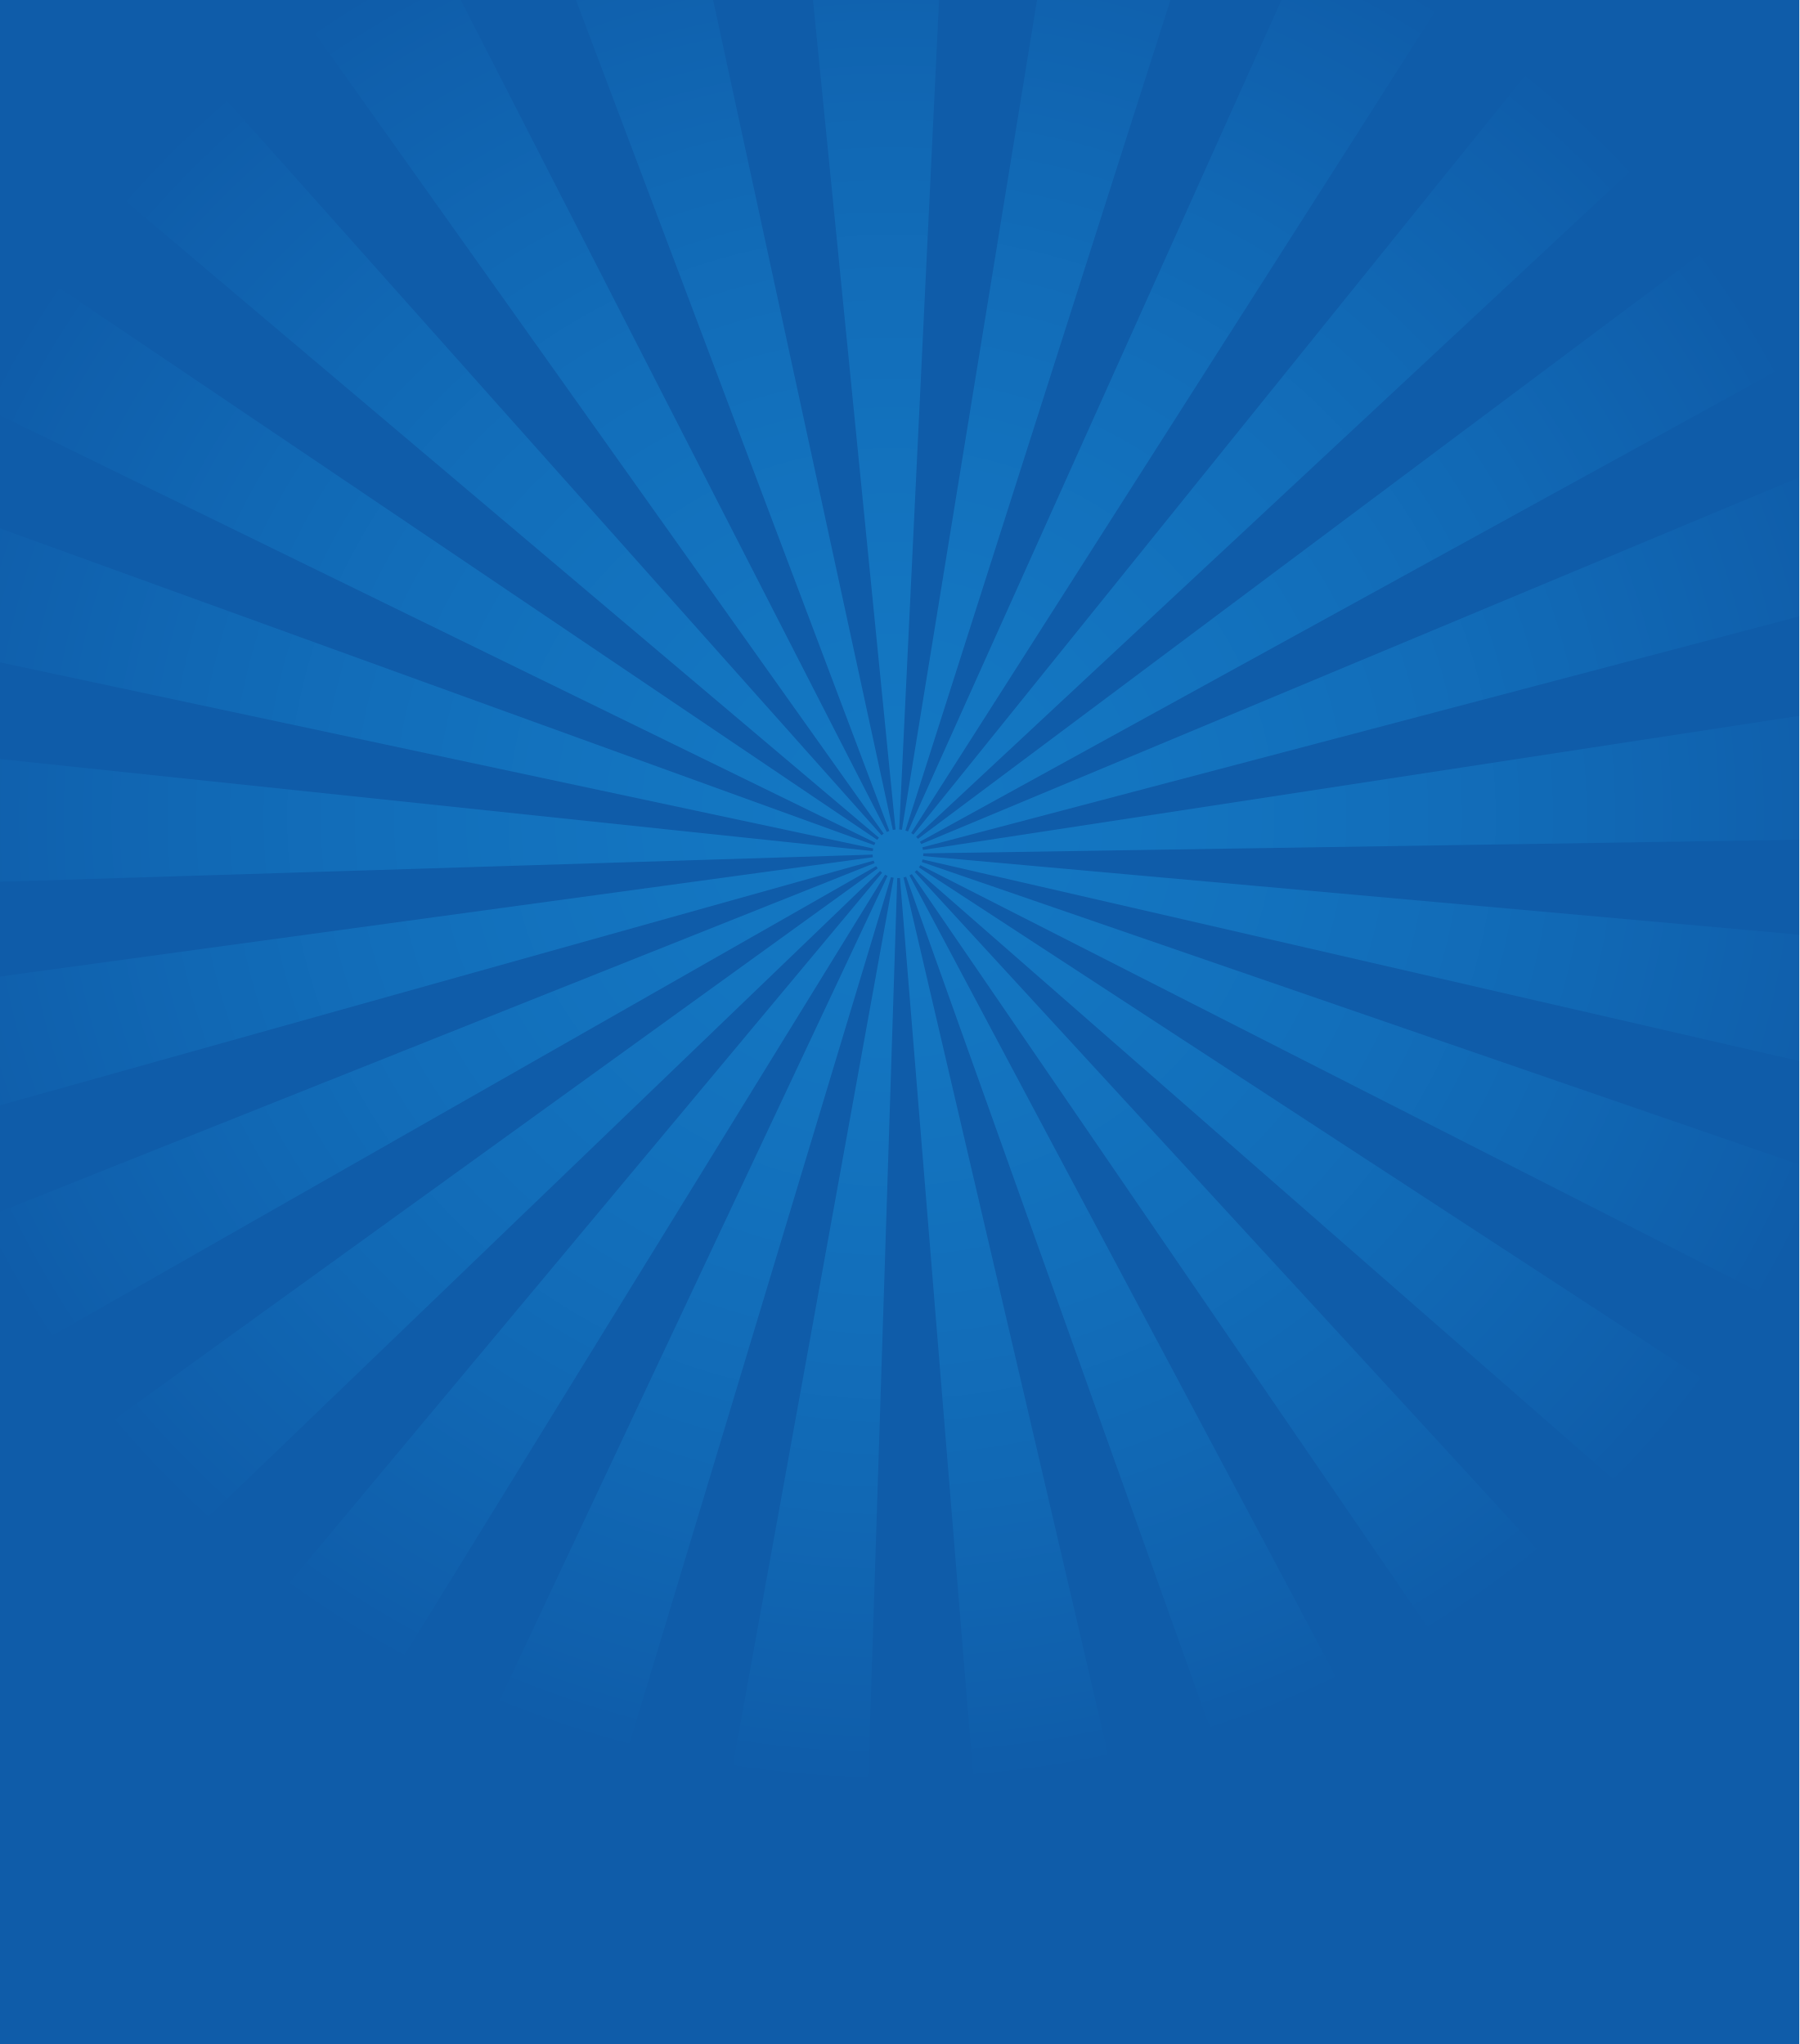
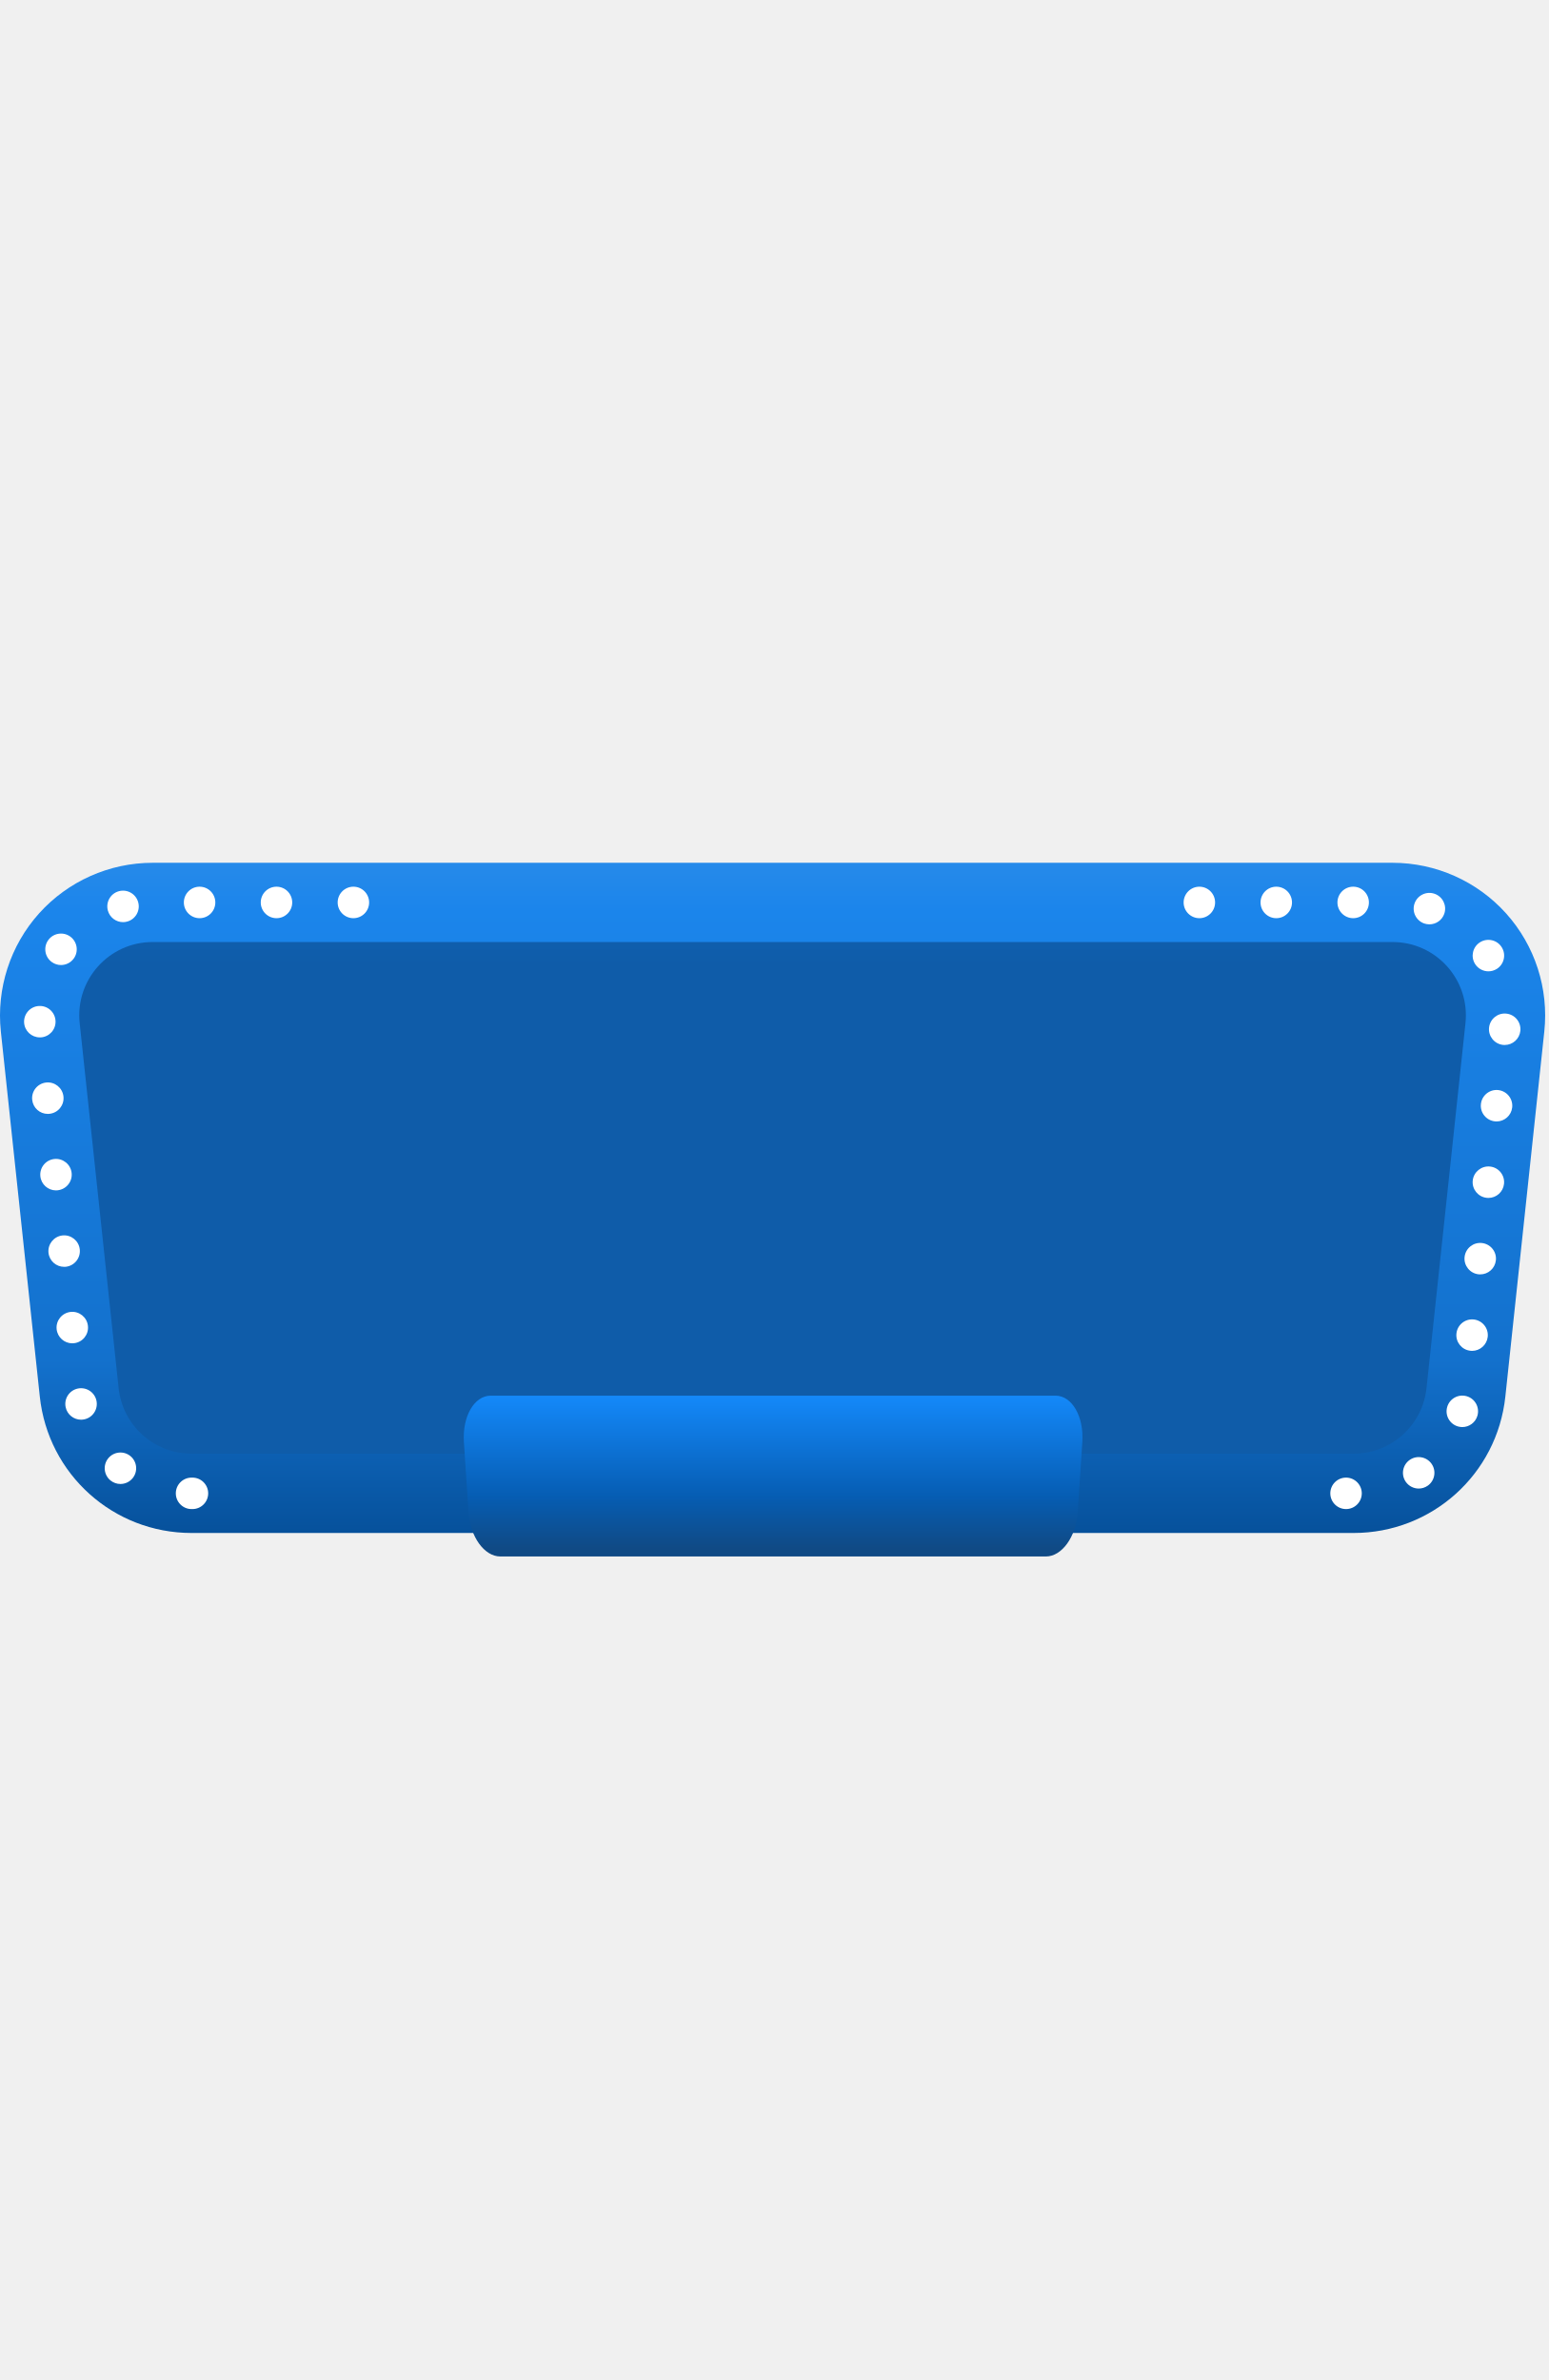
- <svg xmlns="http://www.w3.org/2000/svg" width="999" height="1135" viewBox="0 0 999 1135" fill="none">
-   <mask id="mask0_202_1557" style="mask-type:luminance" maskUnits="userSpaceOnUse" x="0" y="0" width="999" height="1135">
-     <path d="M999 1135L999 0L0 0L0 1135H999Z" fill="white" />
-   </mask>
-   <g mask="url(#mask0_202_1557)">
-     <mask id="mask1_202_1557" style="mask-type:luminance" maskUnits="userSpaceOnUse" x="0" y="0" width="999" height="1135">
-       <path d="M999 1135L999 0L0 0L0 1135H999Z" fill="white" />
-     </mask>
-     <g mask="url(#mask1_202_1557)">
-       <path d="M999 1135L999 -227L0 -227L0 1135H999Z" fill="url(#paint0_linear_202_1557)" />
-       <path style="mix-blend-mode:overlay" opacity="0.3" fill-rule="evenodd" clip-rule="evenodd" d="M512.536 474.597C512.536 474.359 512.536 474.108 512.536 473.87L1076 465.106C1073.25 412.817 1075.59 438.935 1068.91 386.765L512.357 471.966C512.316 471.742 512.261 471.491 512.22 471.239C512.151 471.001 512.096 470.764 512.027 470.526L1055.57 327.338C1039.17 276.926 1048.29 301.775 1028.22 252.764L511.367 468.715C511.257 468.477 511.147 468.252 511.05 468.041C510.927 467.829 510.803 467.605 510.679 467.393L999.876 198.479C971.094 153.896 986.297 175.652 954.309 133.183L509.592 465.807C509.413 465.622 509.262 465.424 509.083 465.239C508.918 465.054 508.753 464.868 508.574 464.697L913.049 87.582C873.756 51.3 894.035 68.76 852.142 35.201L507.074 463.415C506.868 463.269 506.675 463.137 506.469 462.978C506.249 462.846 506.029 462.714 505.822 462.569L800.287 0.742C752.533 -25.204 776.843 -13.084 727.383 -35.646L504.061 461.696C503.814 461.604 503.58 461.511 503.346 461.432C503.098 461.339 502.864 461.247 502.617 461.194L667.852 -56.702C614.897 -70.343 641.56 -64.461 587.807 -74.4L500.691 460.771C500.443 460.731 500.209 460.692 499.92 460.665C499.686 460.652 499.411 460.639 499.177 460.612L525.18 -80.507C470.519 -81.102 497.829 -81.736 443.498 -78.657L497.155 460.639C496.907 460.665 496.646 460.678 496.384 460.718C496.137 460.758 495.903 460.797 495.641 460.85L380.802 -69.589C327.517 -57.059 353.933 -64.236 301.624 -48.071L493.729 461.392C493.495 461.472 493.247 461.564 493.014 461.67C492.766 461.749 492.532 461.868 492.298 461.961L243.373 -24.266C195.233 0.57 218.814 -12.661 172.628 15.374L490.578 462.912C490.372 463.071 490.166 463.203 489.959 463.348C489.767 463.507 489.56 463.666 489.368 463.811L122.645 52.133C82.513 87.529 101.912 69.17 64.476 107.211L487.964 465.186C487.799 465.358 487.634 465.543 487.455 465.754C487.318 465.939 487.153 466.137 486.988 466.349L25.416 154.768C-4.439 198.783 9.663 176.273 -16.931 222.337L485.969 467.975C485.859 468.173 485.736 468.411 485.639 468.622C485.543 468.847 485.433 469.085 485.337 469.31L-42.494 277.97C-60.021 327.92 -52.193 302.7 -65.979 353.734L484.772 471.147C484.731 471.398 484.676 471.636 484.635 471.874C484.594 472.112 484.566 472.35 484.525 472.601L-76.215 413.438C-80.232 465.807 -67.52 439.213 -67.698 491.74L484.456 474.544C484.456 474.782 484.484 475.033 484.497 475.271C484.525 475.522 484.552 475.773 484.58 476.011L-73.945 552.356C-64.3 604.276 -70.065 578.541 -56.596 629.627L485.006 477.888C485.075 478.113 485.171 478.351 485.254 478.588C485.337 478.8 485.447 479.025 485.529 479.263L-35.559 687.005C-12.694 734.906 -24.98 711.379 1.271 757.482L486.41 480.968C486.561 481.179 486.712 481.404 486.822 481.602C486.988 481.8 487.125 482.012 487.276 482.197L36.382 807.788C70.653 848.459 52.781 828.739 89.97 867.004L488.57 483.638C488.749 483.796 488.941 483.968 489.134 484.127C489.326 484.285 489.519 484.444 489.712 484.616L136.871 907.331C180.649 938.683 158.237 923.787 204.231 952.099L491.363 485.7C491.583 485.832 491.817 485.937 492.05 486.07C492.271 486.175 492.505 486.281 492.738 486.387L260.405 980.134C311.269 1000.13 285.514 991.012 337.629 1007.44L494.61 487.048C494.871 487.127 495.091 487.18 495.339 487.233C495.614 487.286 495.862 487.339 496.109 487.378L399.417 1021.11C453.308 1028.19 426.218 1025.55 480.7 1029L498.09 487.577C498.338 487.577 498.599 487.577 498.833 487.577C499.108 487.577 499.356 487.55 499.604 487.537L543.616 1027.55C598.043 1021.58 570.953 1025.5 624.844 1015.8L501.571 487.246C501.833 487.18 502.066 487.127 502.314 487.061C502.548 486.995 502.796 486.916 503.043 486.85L685.875 999.207C737 980.385 711.795 990.669 761.476 968.344L504.873 486.096C505.093 485.99 505.327 485.871 505.547 485.752C505.767 485.62 505.974 485.501 506.194 485.382L815.958 937.811C860.41 907.476 838.783 923.377 880.869 890.122L507.79 484.193C507.982 484.047 508.175 483.876 508.34 483.704C508.533 483.505 508.712 483.347 508.904 483.162L925.665 847.679C960.955 807.683 944.06 828.263 976.322 785.94L510.101 481.655C510.253 481.443 510.39 481.232 510.528 481.047C510.638 480.835 510.775 480.611 510.899 480.399L1008.93 733.902C1032.87 686.503 1021.78 710.612 1042.17 661.561L511.697 478.641C511.78 478.403 511.862 478.179 511.945 477.928C511.986 477.703 512.082 477.465 512.137 477.227L1060.23 603.311C1071.06 551.775 1066.63 577.629 1073.56 525.723L512.468 475.35C512.468 475.099 512.509 474.861 512.509 474.583L512.536 474.597Z" fill="url(#paint1_radial_202_1557)" />
-     </g>
-   </g>
+ <svg xmlns="http://www.w3.org/2000/svg" width="376" height="578" viewBox="0 0 376 178" fill="none">
+   <path d="M46.516 172.295C27.517 172.295 11.677 158.05 9.665 139.162L0.208 50.527C-0.904 40.086 2.483 29.627 9.495 21.817C16.515 14.007 26.558 9.533 37.059 9.533H338.168C348.669 9.533 358.712 14.007 365.732 21.817C372.753 29.627 376.14 40.086 375.019 50.527L365.562 139.162C363.551 158.05 347.701 172.295 328.711 172.295H46.516Z" fill="url(#paint0_linear_221_3264)" />
+   <path d="M323.056 162.669C323.056 160.563 324.763 158.849 326.877 158.849C328.982 158.849 330.697 160.563 330.697 162.669C330.697 164.774 328.982 166.489 326.877 166.489C324.763 166.489 323.056 164.774 323.056 162.669ZM46.591 166.489H46.515C44.41 166.489 42.695 164.774 42.695 162.669C42.695 160.563 44.41 158.849 46.515 158.849H46.736C48.841 158.849 50.556 160.563 50.556 162.669C50.556 164.774 48.841 166.489 46.736 166.489H46.591ZM341.393 159.884C340.179 158.161 340.595 155.776 342.318 154.562C344.042 153.348 346.427 153.764 347.641 155.487C348.855 157.21 348.439 159.596 346.716 160.81C346.045 161.277 345.281 161.506 344.517 161.506C343.32 161.506 342.14 160.937 341.393 159.884ZM26.846 159.545C25.207 158.22 24.953 155.81 26.277 154.171C27.601 152.533 30.012 152.278 31.651 153.602C33.289 154.935 33.544 157.338 32.219 158.976C31.464 159.91 30.36 160.394 29.248 160.394C28.399 160.394 27.55 160.113 26.846 159.545ZM354.076 146.429C352.038 145.852 350.858 143.738 351.436 141.709C352.013 139.68 354.118 138.5 356.156 139.077C358.176 139.646 359.364 141.76 358.787 143.789C358.312 145.47 356.784 146.573 355.111 146.573C354.772 146.573 354.424 146.522 354.076 146.429ZM15.946 141.752C15.504 139.689 16.828 137.66 18.891 137.218C20.954 136.785 22.983 138.101 23.424 140.164C23.858 142.235 22.542 144.264 20.479 144.697C20.207 144.757 19.944 144.782 19.681 144.782C17.915 144.782 16.328 143.551 15.946 141.752ZM357.081 128.042C354.976 127.821 353.456 125.936 353.685 123.84C353.906 121.743 355.79 120.223 357.887 120.444C359.984 120.673 361.504 122.549 361.283 124.646C361.071 126.607 359.415 128.067 357.488 128.067C357.352 128.067 357.217 128.067 357.081 128.042ZM13.755 122.812C13.535 120.716 15.054 118.839 17.151 118.61C19.248 118.389 21.133 119.909 21.353 122.006C21.582 124.103 20.063 125.987 17.966 126.208C17.822 126.225 17.686 126.233 17.55 126.233C15.623 126.233 13.968 124.773 13.755 122.812ZM359.059 109.476C356.962 109.247 355.442 107.362 355.663 105.265C355.892 103.169 357.768 101.649 359.865 101.878C361.962 102.099 363.49 103.983 363.261 106.08C363.049 108.041 361.393 109.493 359.466 109.493C359.33 109.493 359.195 109.493 359.059 109.476ZM11.777 104.247C11.557 102.15 13.076 100.265 15.173 100.036C17.27 99.815 19.154 101.335 19.375 103.432C19.596 105.528 18.076 107.413 15.98 107.642C15.844 107.651 15.708 107.659 15.572 107.659C13.645 107.659 11.99 106.208 11.777 104.247ZM361.037 90.902C358.94 90.681 357.42 88.796 357.641 86.7C357.87 84.603 359.755 83.083 361.852 83.304C363.949 83.525 365.468 85.409 365.239 87.506C365.035 89.467 363.38 90.927 361.444 90.927C361.308 90.927 361.173 90.927 361.037 90.902ZM9.799 85.672C9.579 83.576 11.09 81.691 13.195 81.47C15.292 81.25 17.168 82.769 17.397 84.866C17.618 86.963 16.098 88.839 14.002 89.068C13.866 89.085 13.73 89.094 13.594 89.094C11.667 89.094 10.003 87.633 9.799 85.672ZM363.023 72.328C360.926 72.107 359.398 70.222 359.628 68.125C359.848 66.029 361.733 64.509 363.83 64.73C365.926 64.959 367.446 66.844 367.225 68.94C367.013 70.901 365.358 72.353 363.431 72.353C363.295 72.353 363.159 72.353 363.023 72.328ZM7.822 67.107C7.592 65.001 9.112 63.125 11.209 62.896C13.306 62.675 15.19 64.195 15.411 66.292C15.64 68.389 14.12 70.273 12.024 70.494C11.879 70.511 11.743 70.519 11.608 70.519C9.681 70.519 8.025 69.068 7.822 67.107ZM365.001 53.762C362.904 53.533 361.385 51.657 361.606 49.56C361.835 47.454 363.711 45.943 365.808 46.164C367.913 46.385 369.424 48.269 369.203 50.366C368.991 52.327 367.336 53.779 365.409 53.779C365.273 53.779 365.137 53.779 365.001 53.762ZM5.852 48.337C5.742 46.232 7.346 44.424 9.46 44.313C11.565 44.195 13.365 45.807 13.484 47.913C13.603 50.018 11.99 51.818 9.884 51.937C9.808 51.937 9.74 51.937 9.672 51.937C7.652 51.937 5.971 50.366 5.852 48.329V48.337ZM358.201 34.093C357.089 32.301 357.633 29.95 359.424 28.829C361.215 27.717 363.575 28.261 364.687 30.052C365.808 31.843 365.256 34.203 363.473 35.315C362.836 35.706 362.14 35.892 361.453 35.892C360.179 35.892 358.931 35.256 358.201 34.093ZM12.584 33.643C10.869 32.412 10.487 30.018 11.718 28.311C12.949 26.597 15.343 26.215 17.049 27.446C18.764 28.685 19.146 31.07 17.915 32.777C17.168 33.812 15.996 34.364 14.808 34.364C14.036 34.364 13.255 34.127 12.584 33.643ZM345.875 24.279C343.88 23.591 342.819 21.418 343.507 19.423C344.194 17.428 346.368 16.367 348.362 17.055C350.357 17.742 351.419 19.916 350.731 21.911C350.188 23.498 348.702 24.483 347.115 24.483C346.707 24.483 346.283 24.415 345.875 24.279ZM26.192 21.13C25.64 19.092 26.837 16.987 28.875 16.435C30.912 15.883 33.009 17.089 33.56 19.118C34.121 21.155 32.915 23.26 30.878 23.812C30.547 23.906 30.207 23.948 29.876 23.948C28.195 23.948 26.659 22.828 26.192 21.13ZM324.788 19.169C324.788 17.055 326.503 15.34 328.608 15.34C330.722 15.34 332.428 17.055 332.428 19.169C332.428 21.274 330.722 22.989 328.608 22.989C326.503 22.989 324.788 21.274 324.788 19.169ZM306.112 19.169C306.112 17.055 307.827 15.34 309.932 15.34C312.046 15.34 313.752 17.055 313.752 19.169C313.752 21.274 312.046 22.989 309.932 22.989C307.827 22.989 306.112 21.274 306.112 19.169ZM287.436 19.169C287.436 17.055 289.151 15.34 291.256 15.34C293.37 15.34 295.076 17.055 295.076 19.169C295.076 21.274 293.37 22.989 291.256 22.989C289.151 22.989 287.436 21.274 287.436 19.169ZM81.999 19.169C81.999 17.055 83.714 15.34 85.82 15.34C87.933 15.34 89.64 17.055 89.64 19.169C89.64 21.274 87.933 22.989 85.82 22.989C83.714 22.989 81.999 21.274 81.999 19.169ZM63.323 19.169C63.323 17.055 65.038 15.34 67.144 15.34C69.257 15.34 70.964 17.055 70.964 19.169C70.964 21.274 69.257 22.989 67.144 22.989C65.038 22.989 63.323 21.274 63.323 19.169ZM44.647 19.169C44.647 17.055 46.362 15.34 48.467 15.34C50.581 15.34 52.288 17.055 52.288 19.169C52.288 21.274 50.581 22.989 48.467 22.989C46.362 22.989 44.647 21.274 44.647 19.169Z" fill="white" />
+   <path d="M328.72 153.042H46.516C37.407 153.042 29.775 146.174 28.808 137.116L19.351 48.482C18.23 37.955 26.473 28.778 37.059 28.778H338.168C348.754 28.778 356.997 37.955 355.876 48.482L346.419 137.116C345.452 146.174 337.811 153.042 328.711 153.042H328.72Z" fill="url(#paint1_linear_221_3264)" />
+   <path d="M254.009 178H121.491C117.62 178 114.175 173.222 113.778 167.272L112.654 150.221C112.246 144.026 115.154 138.95 119.159 138.95H256.33C260.335 138.95 263.243 144.026 262.835 150.221L261.711 167.272C261.319 173.222 257.868 178 253.998 178H254.009Z" fill="url(#paint2_linear_221_3264)" />
  <defs>
-     <linearGradient id="paint0_linear_202_1557" x1="499.5" y1="-229.363" x2="499.5" y2="1115.46" gradientUnits="userSpaceOnUse">
-       <stop offset="0.1" stop-color="#0F5CA9" />
-       <stop offset="1" stop-color="#0F5CA9" />
+     <linearGradient id="paint0_linear_221_3264" x1="187.614" y1="-27.097" x2="187.614" y2="182.737" gradientUnits="userSpaceOnUse">
+       <stop stop-color="#4999E6" />
+       <stop offset="0.23" stop-color="#1B85EB" />
+       <stop offset="0.75" stop-color="#1371CD" />
+       <stop offset="1" stop-color="#03498F" />
    </linearGradient>
-     <radialGradient id="paint1_radial_202_1557" cx="0" cy="0" r="1" gradientUnits="userSpaceOnUse" gradientTransform="translate(494.885 454.004) scale(560.217 538.212)">
-       <stop stop-color="white" />
-       <stop offset="0.09" stop-color="white" stop-opacity="0.98" />
-       <stop offset="0.22" stop-color="white" stop-opacity="0.91" />
-       <stop offset="0.36" stop-color="white" stop-opacity="0.8" />
-       <stop offset="0.52" stop-color="white" stop-opacity="0.65" />
-       <stop offset="0.69" stop-color="white" stop-opacity="0.45" />
-       <stop offset="0.86" stop-color="white" stop-opacity="0.21" />
-       <stop offset="1" stop-color="white" stop-opacity="0" />
-     </radialGradient>
+     <linearGradient id="paint1_linear_221_3264" x1="187.613" y1="-91.334" x2="187.613" y2="76.487" gradientUnits="userSpaceOnUse">
+       <stop stop-color="#4F9BE5" />
+       <stop offset="0.23" stop-color="#177CDF" />
+       <stop offset="0.75" stop-color="#0F5CA9" />
+     </linearGradient>
+     <linearGradient id="paint2_linear_221_3264" x1="187.75" y1="125.625" x2="187.75" y2="175.972" gradientUnits="userSpaceOnUse">
+       <stop stop-color="#84C1FE" />
+       <stop offset="0.23" stop-color="#158CFF" />
+       <stop offset="0.75" stop-color="#065DB3" />
+       <stop offset="1" stop-color="#104A85" />
+     </linearGradient>
  </defs>
</svg>
